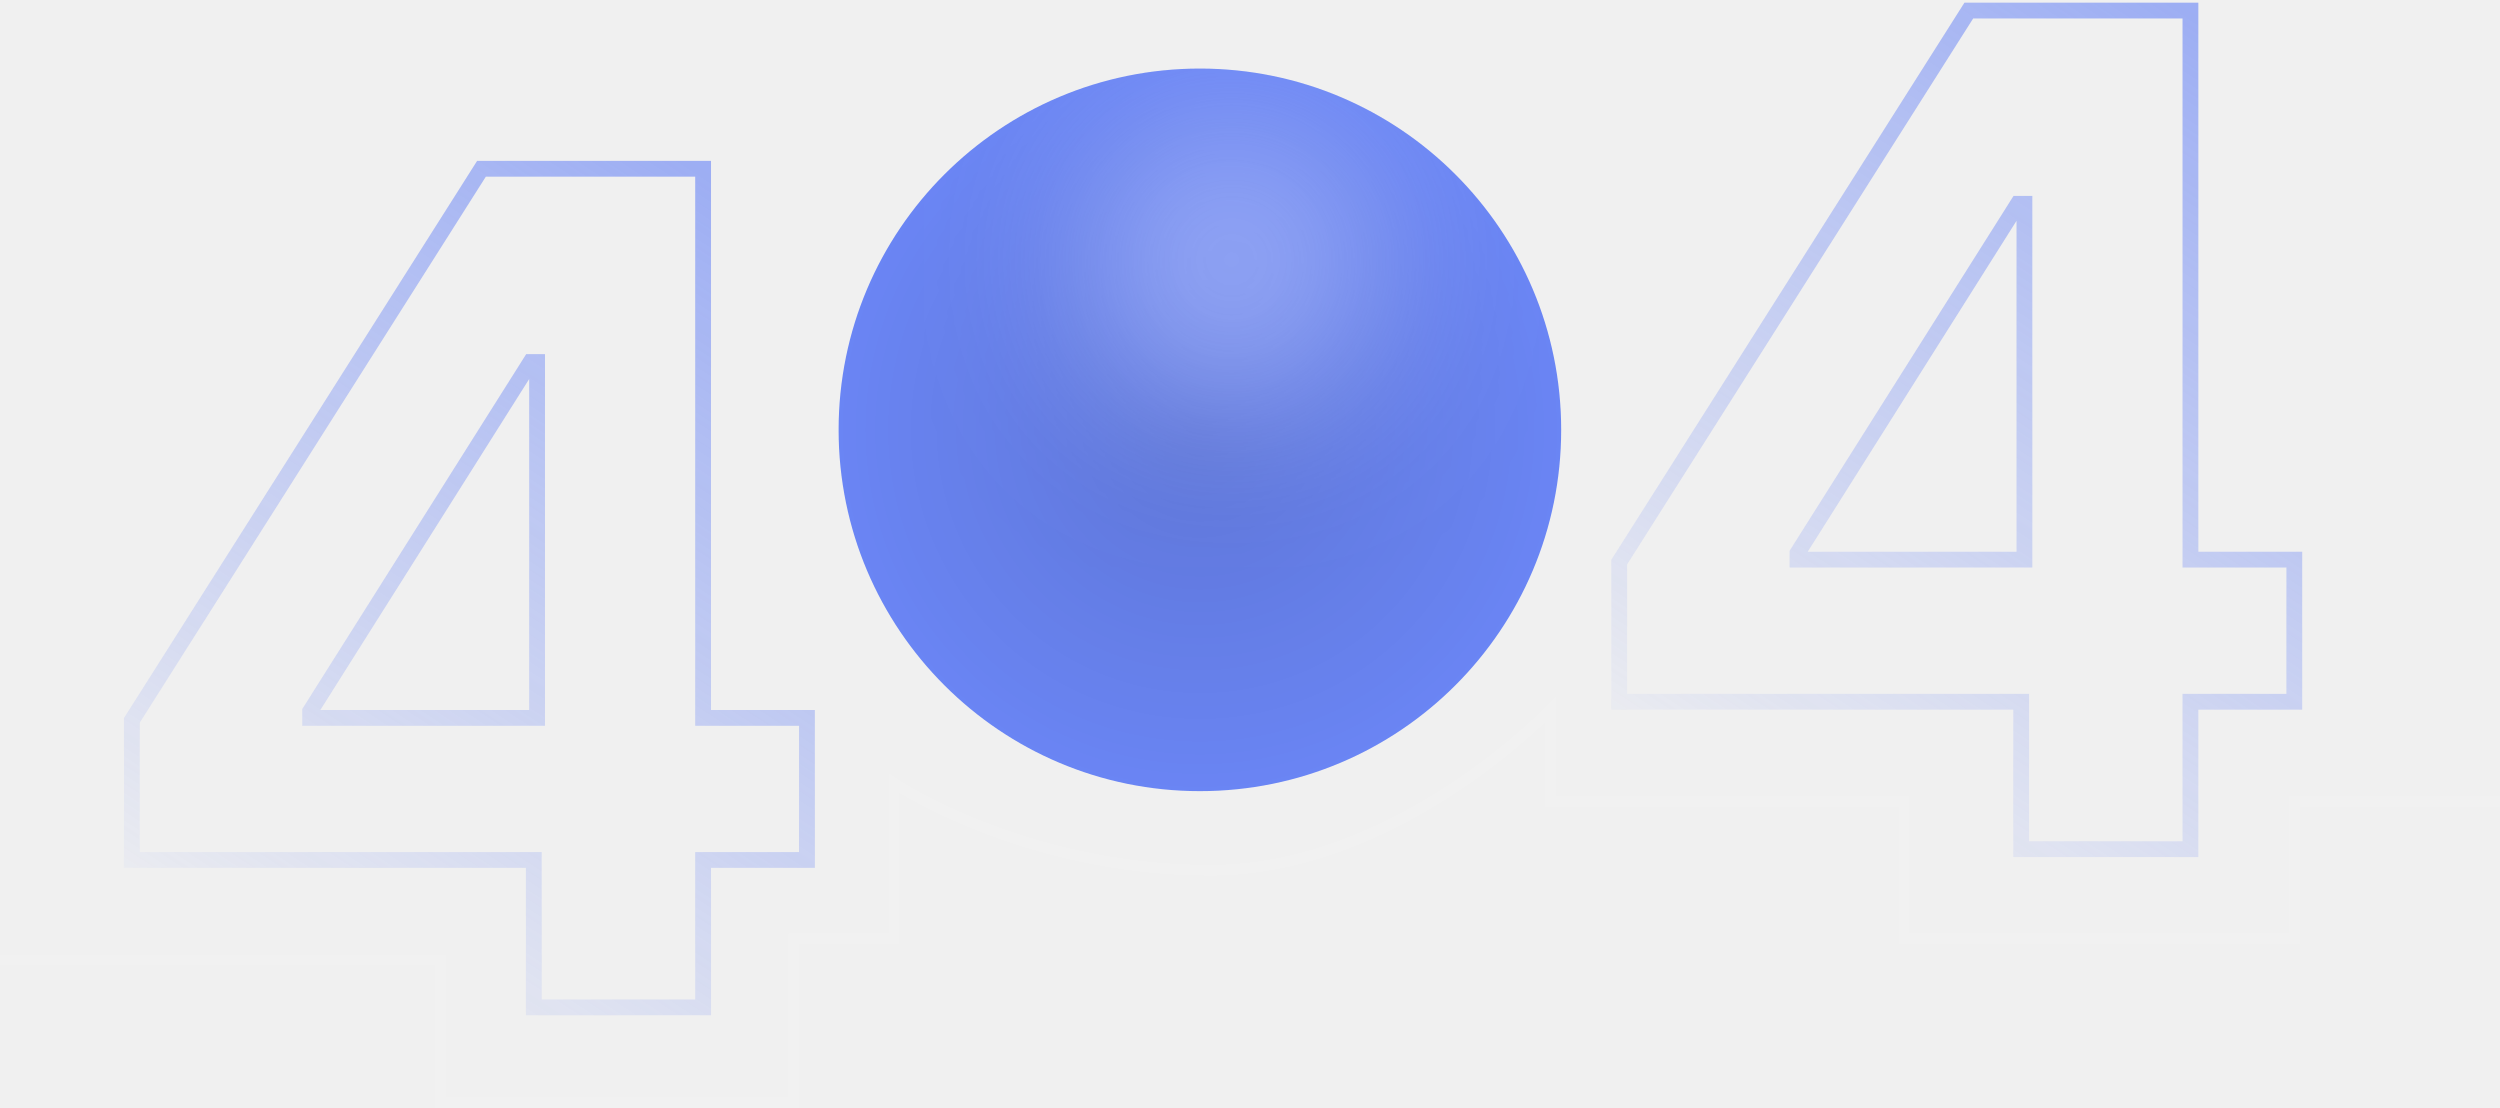
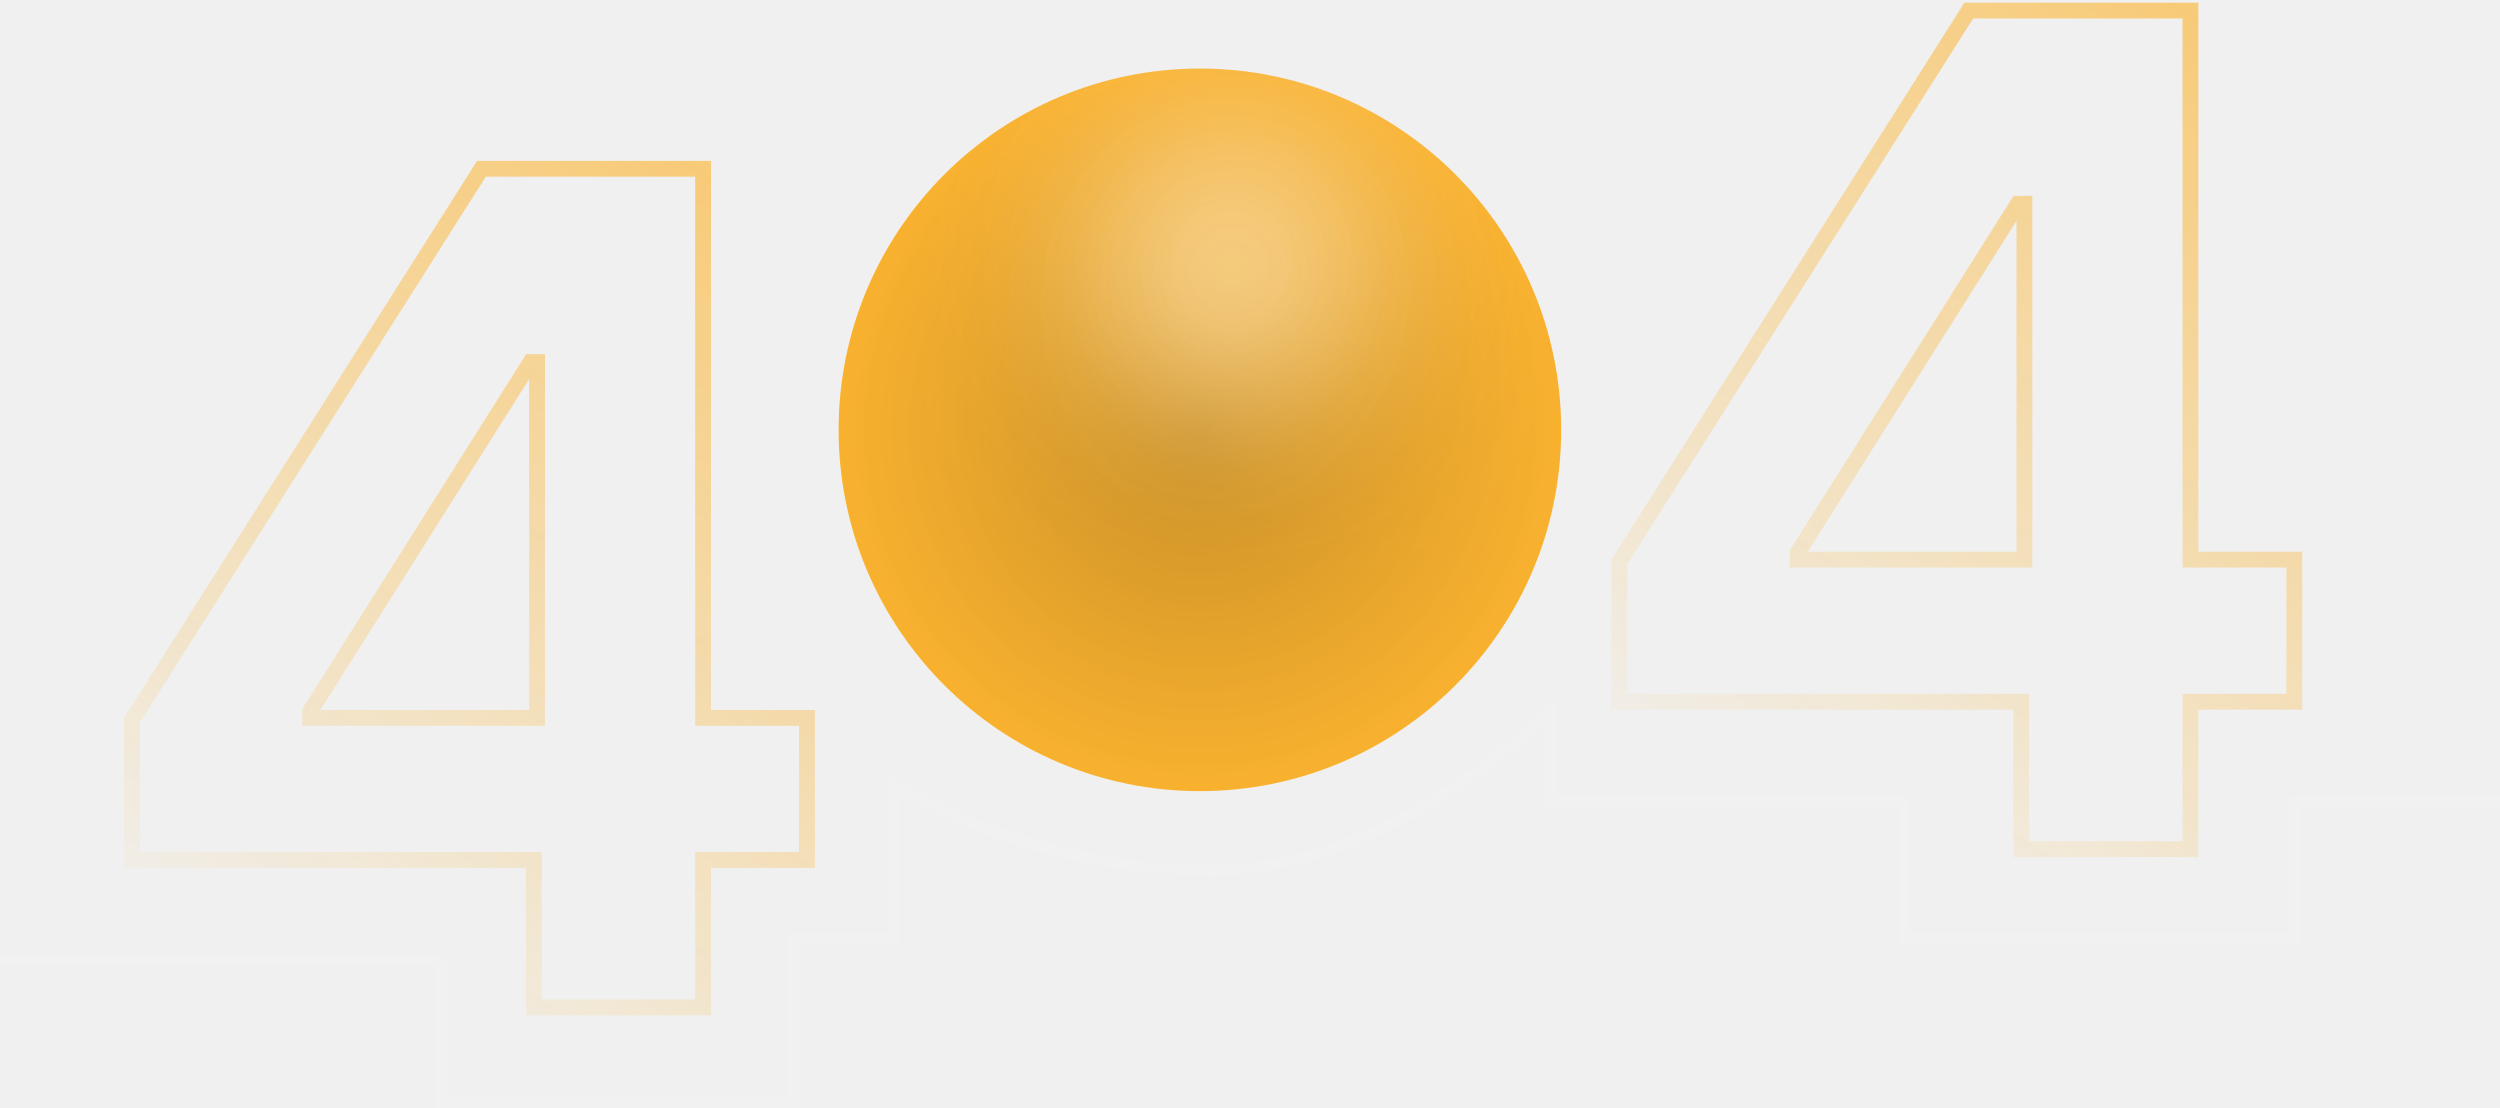
<svg xmlns="http://www.w3.org/2000/svg" xmlns:xlink="http://www.w3.org/1999/xlink" fill="none" height="210" viewBox="0 0 474 210" width="474">
  <filter id="a" color-interpolation-filters="sRGB" filterUnits="userSpaceOnUse" height="116.412" width="116.412" x="175.337" y="-8.941">
    <feFlood flood-opacity="0" result="BackgroundImageFix" />
    <feBlend in="SourceGraphic" in2="BackgroundImageFix" mode="normal" result="shape" />
    <feGaussianBlur result="effect1_foregroundBlur_116:1137" stdDeviation="15" />
  </filter>
  <linearGradient id="b">
-     <stop offset="0" stop-color="#4a6cf7" stop-opacity="0" />
-     <stop offset="1" stop-color="#4a6cf7" />
+     <stop offset="0" stop-color="#FFA500" stop-opacity="0" />
+     <stop offset="1" stop-color="#FFA500" />
  </linearGradient>
  <linearGradient id="c" gradientUnits="userSpaceOnUse" x1="25" x2="126.155" xlink:href="#b" y1="183" y2="27.084" />
  <linearGradient id="d" gradientUnits="userSpaceOnUse" x1="307" x2="408.155" xlink:href="#b" y1="153" y2="-2.916" />
  <radialGradient id="e" cx="0" cy="0" gradientTransform="matrix(0 73.5368 -73.5368 0 227.5 81.5)" gradientUnits="userSpaceOnUse" r="1">
    <stop offset="0" stop-opacity=".47" />
    <stop offset="1" stop-opacity="0" />
  </radialGradient>
  <mask id="f" height="137" maskUnits="userSpaceOnUse" width="137" x="159" y="13">
-     <circle cx="227.5" cy="81.5" fill="#4a6cf7" opacity=".8" r="68.5" />
+     <circle cx="227.5" cy="81.5" fill="#FFA500" opacity=".8" r="68.5" />
  </mask>
  <path d="m25 163.051h76.211v27.949h32.097v-27.949h19.692v-26.94h-19.692v-104.111h-42.021l-66.287 104.577zm76.831-26.94h-43.029v-1.242l41.788-66.225h1.24z" opacity=".5" stroke="url(#c)" stroke-width="3" />
  <path d="m307 133.051h76.211v27.949h32.097v-27.949h19.692v-26.94h-19.692v-104.111h-42.021l-66.287 104.577zm76.831-26.94h-43.028v-1.242l41.788-66.225h1.24z" opacity=".5" stroke="url(#d)" stroke-width="3" />
-   <circle cx="227.5" cy="81.5" fill="#4a6cf7" opacity=".8" r="68.5" />
+   <circle cx="227.5" cy="81.5" fill="#FFA500" opacity=".8" r="68.5" />
  <g mask="url(#f)">
    <circle cx="227.5" cy="81.5" fill="url(#e)" opacity=".8" r="68.5" />
    <g filter="url(#a)" opacity=".8">
      <circle cx="233.543" cy="49.264" fill="#fff" r="28.206" />
    </g>
  </g>
  <path d="m0 182h83.5v27h67v-31h19v-29.5s24.5 16.5 60 16.5 64.5-30.5 64.5-30.5v17.5h12.5 54.5v26h74v-26h39" stroke="#fff" stroke-opacity=".08" stroke-width="2" />
</svg>
